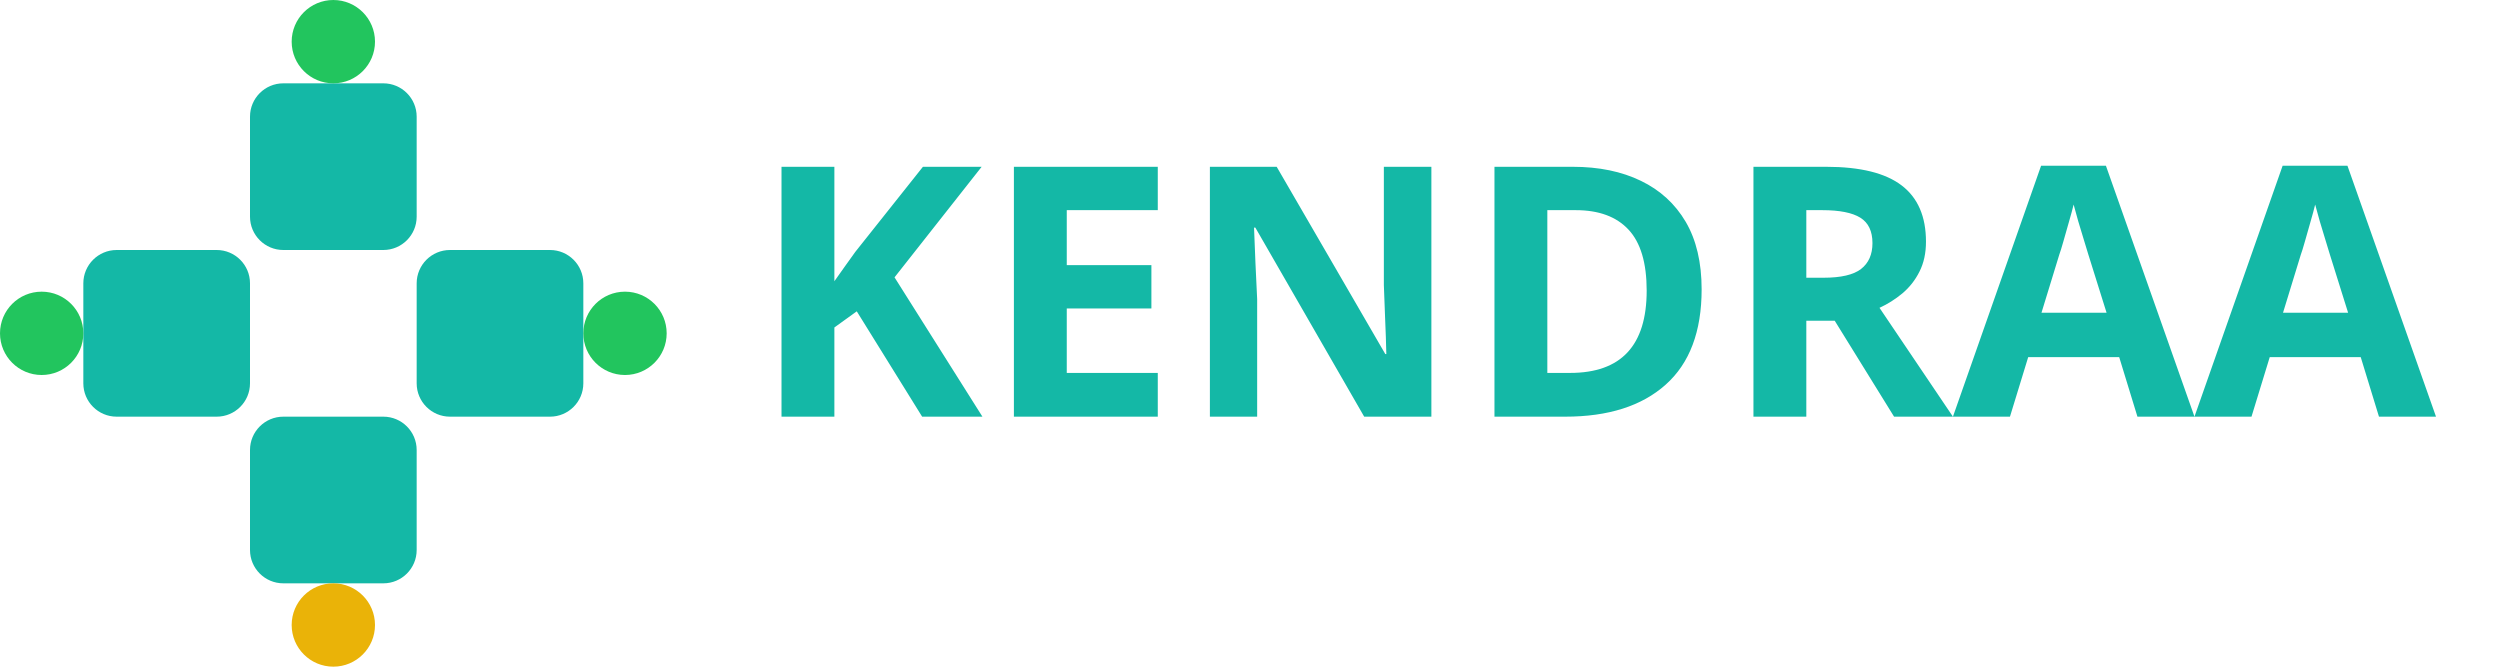
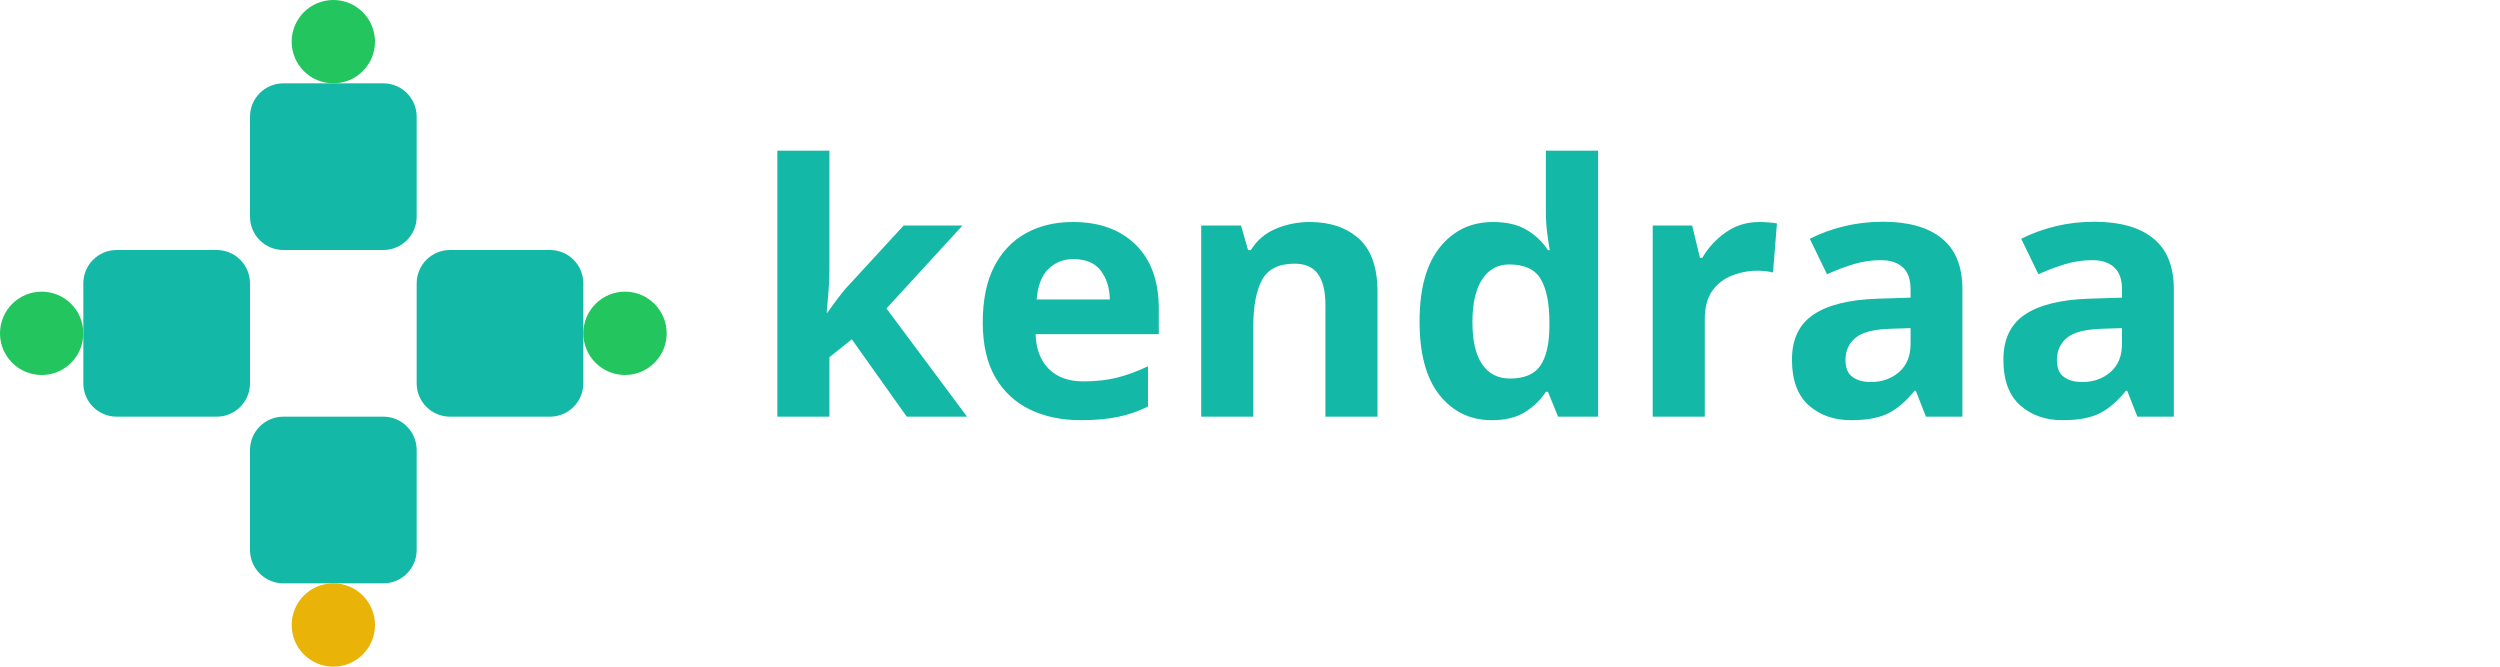
<svg xmlns="http://www.w3.org/2000/svg" width="300" height="80" viewBox="0 0 300 80">
  <g transform="translate(10,10)">
    <rect x="20" y="0" width="20" height="20" rx="4" fill="#14b8a6" />
    <rect x="0" y="20" width="20" height="20" rx="4" fill="#14b8a6" />
    <rect x="40" y="20" width="20" height="20" rx="4" fill="#14b8a6" />
    <rect x="20" y="40" width="20" height="20" rx="4" fill="#14b8a6" />
    <circle cx="30" cy="-5" r="5" fill="#22c55e" />
    <circle cx="-5" cy="30" r="5" fill="#22c55e" />
    <circle cx="65" cy="30" r="5" fill="#22c55e" />
    <circle cx="30" cy="65" r="5" fill="#eab308" />
  </g>
-   <text x="90" y="50" font-family="Poppins, sans-serif" font-size="42" font-weight="700" fill="#14b8a6">
-     KENDRAA
+   <text x="90" y="50" font-family="Century Gothic, sans-serif" font-size="42" font-weight="700" fill="#14b8a6">
+     kendraa
  </text>
</svg>
